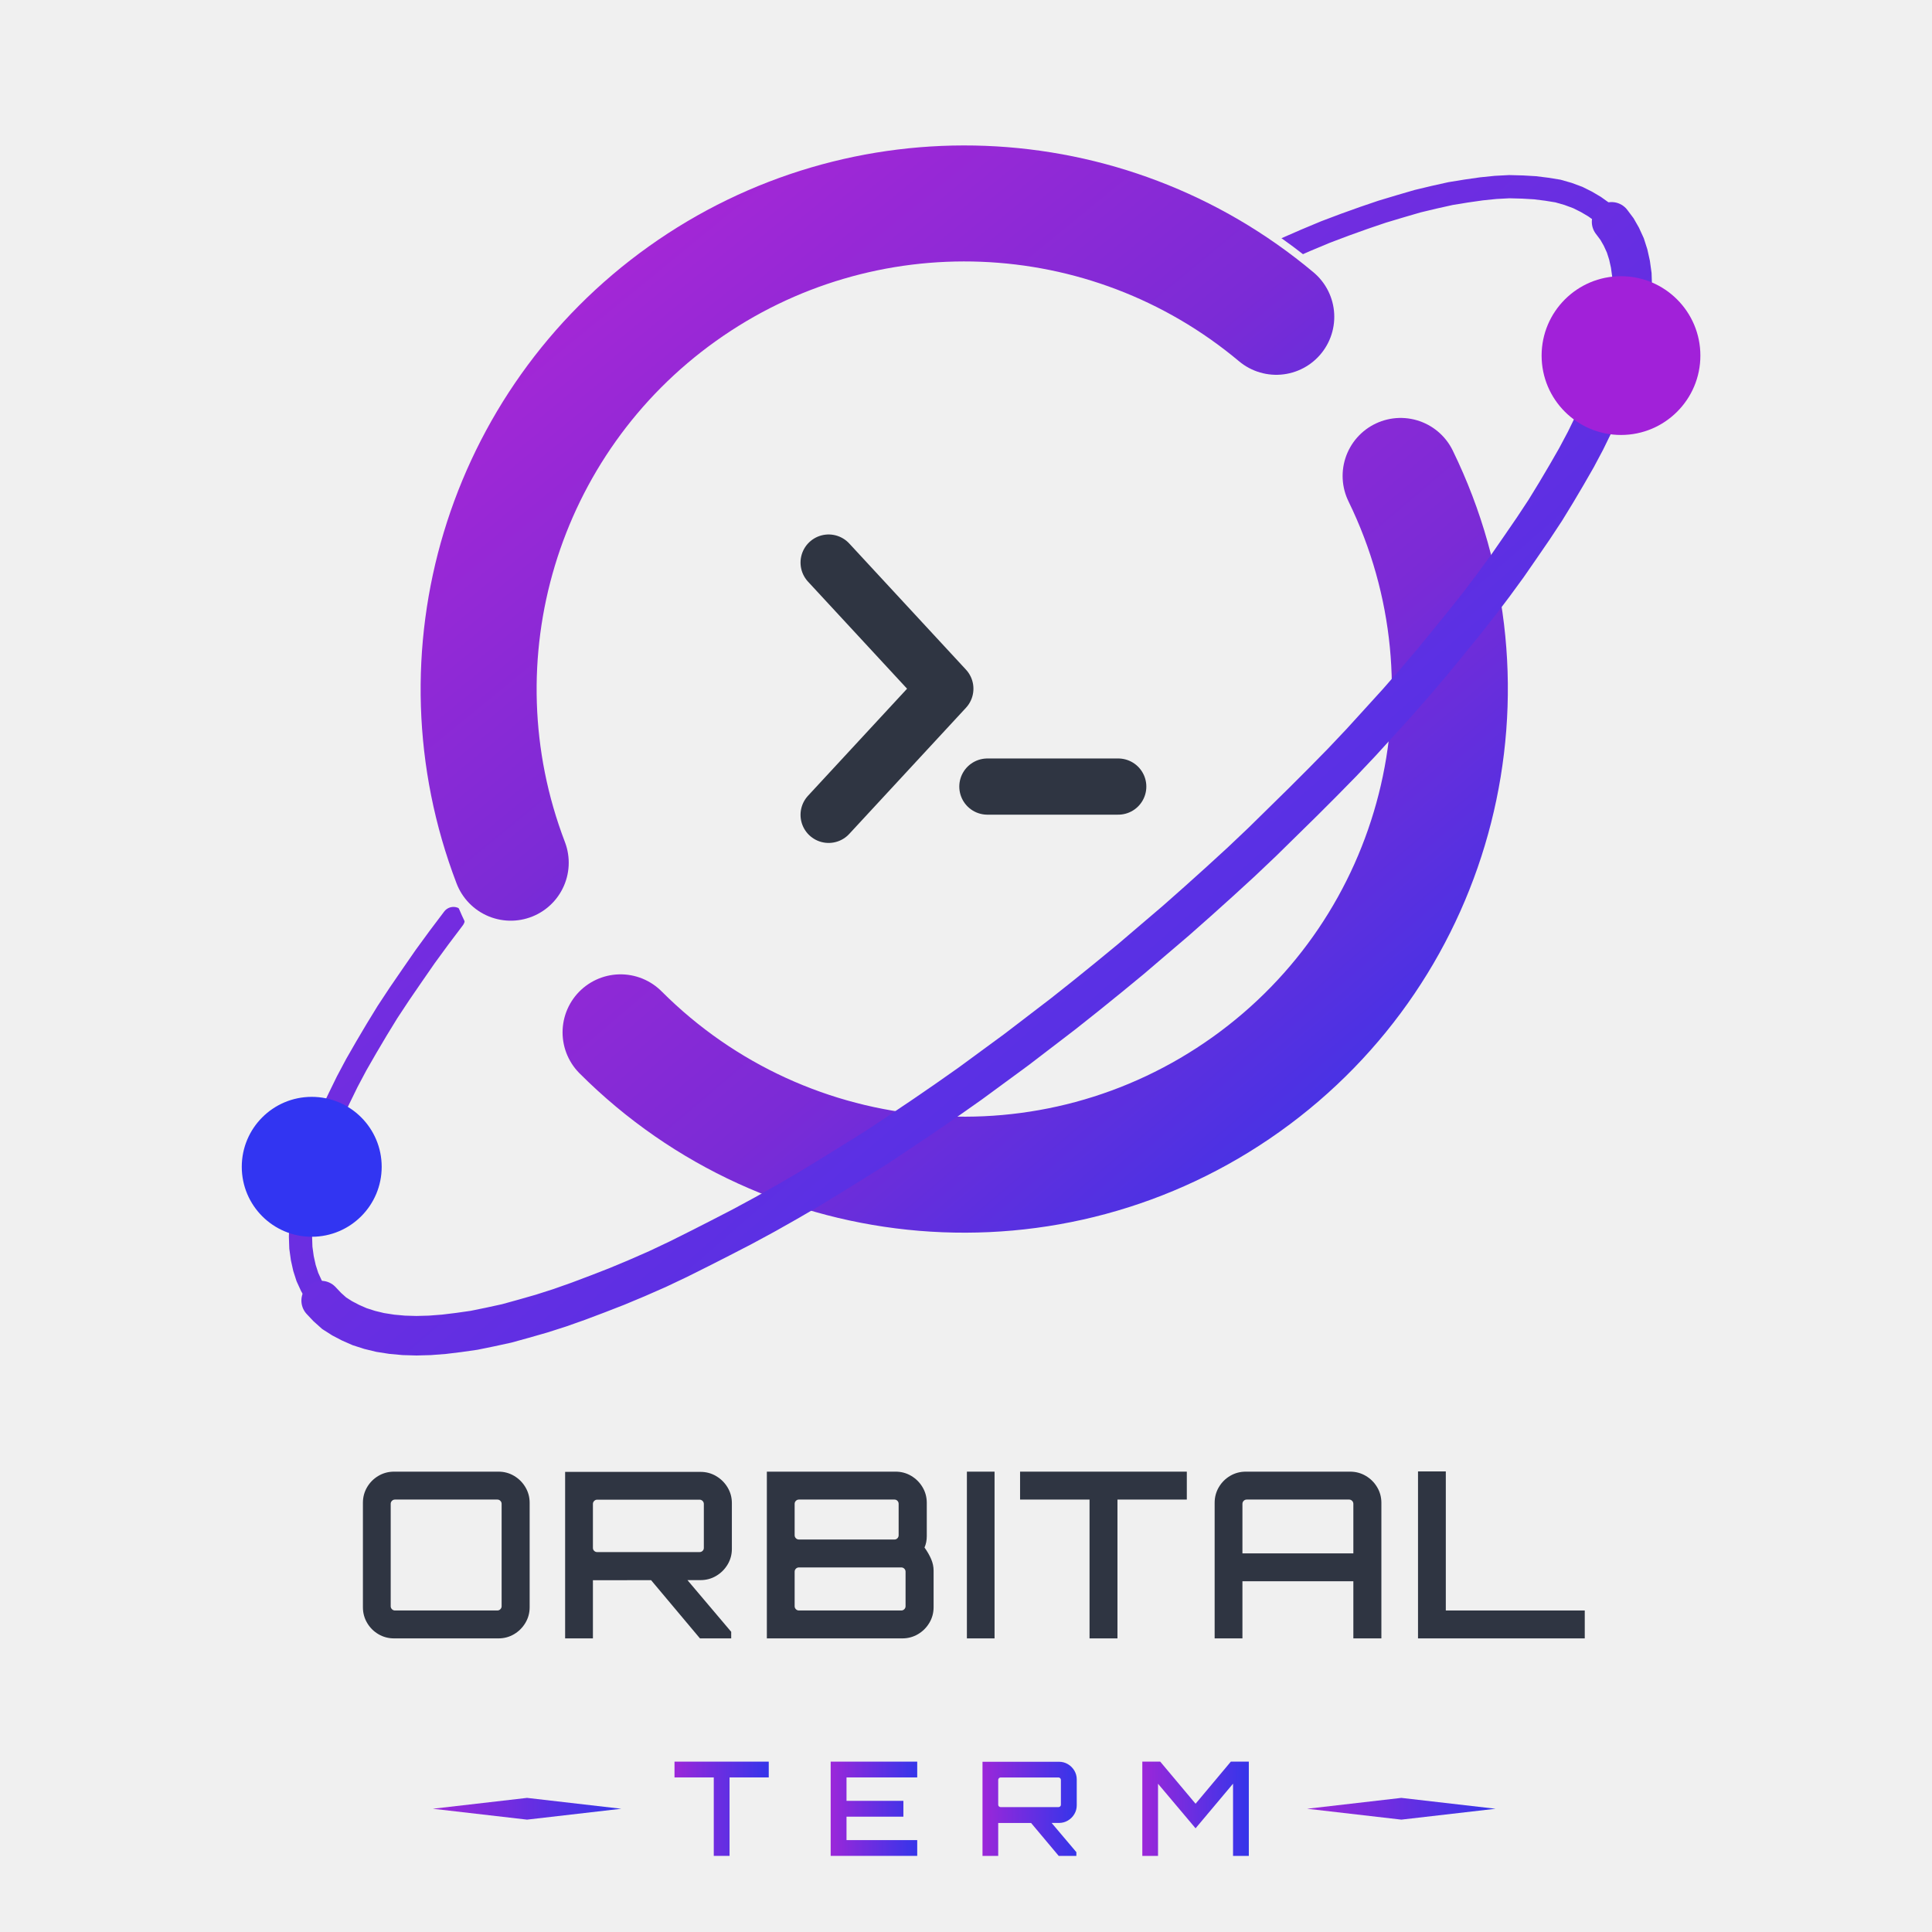
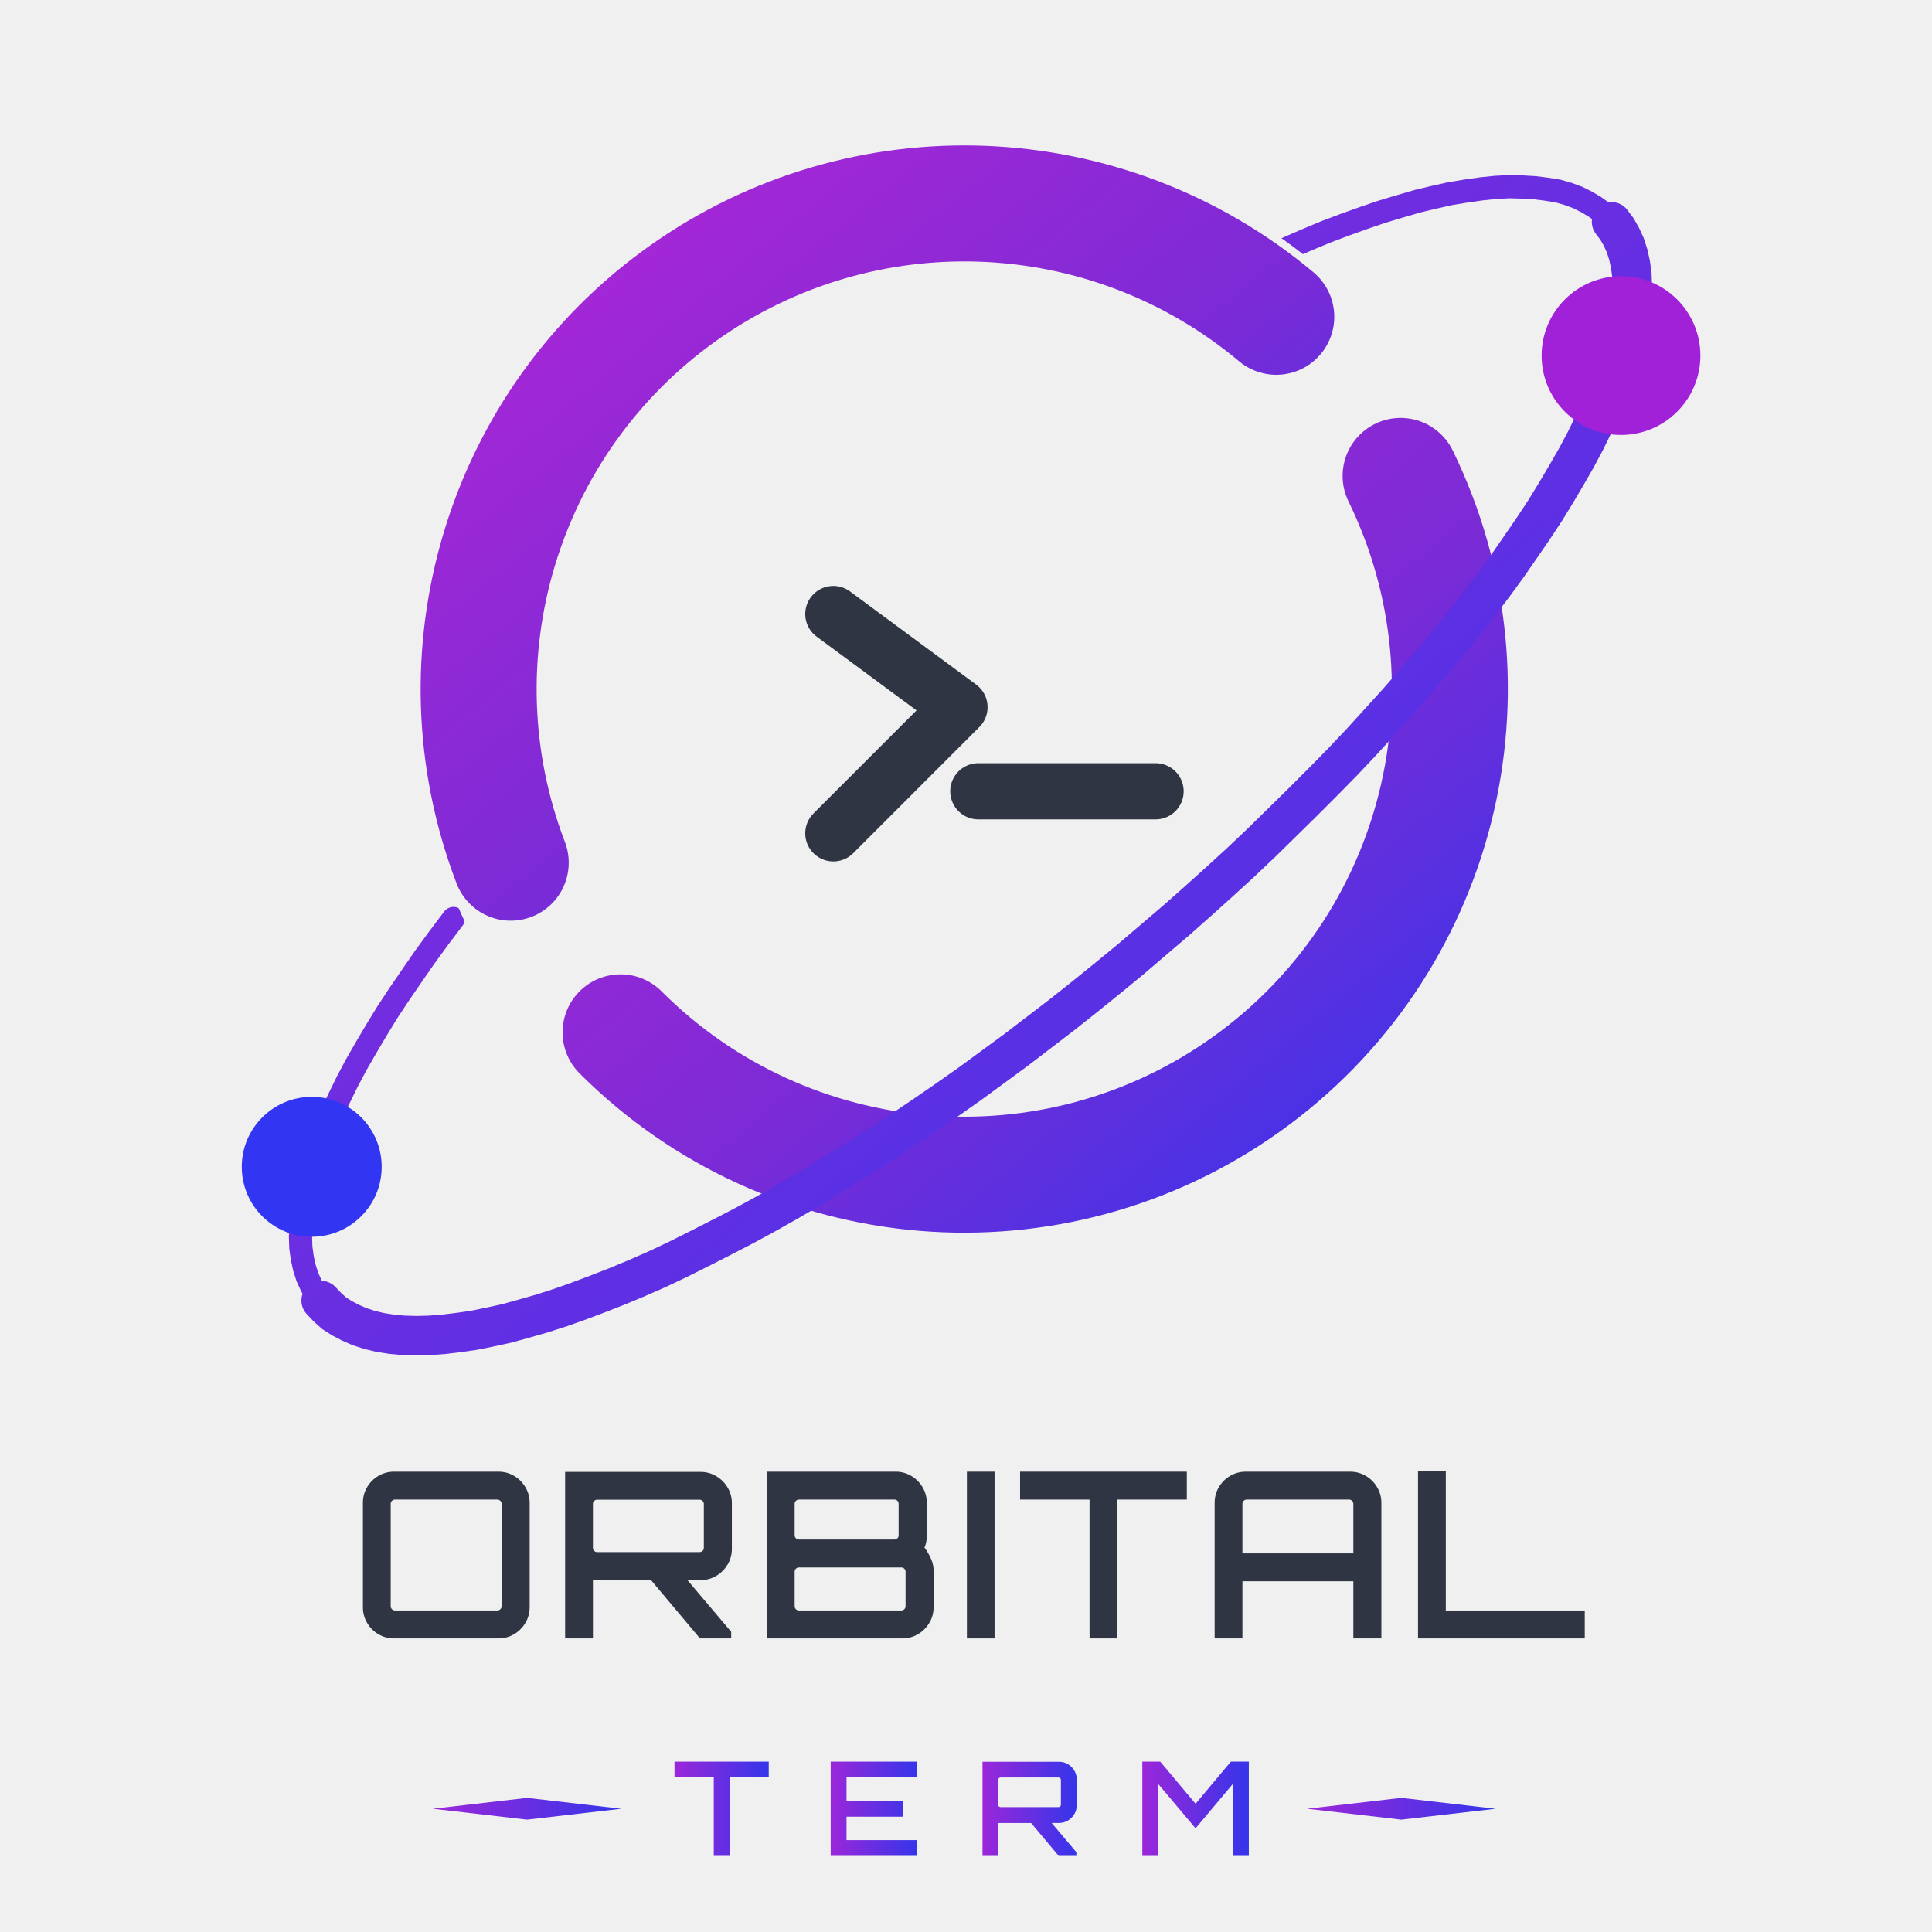
<svg xmlns="http://www.w3.org/2000/svg" viewBox="0 0 533 533" width="533" height="533">
  <defs>
    <linearGradient id="otRing" x1="0" y1="0" x2="1" y2="1">
      <stop offset="0" stop-color="#b026d6" />
      <stop offset="0.55" stop-color="#7b2bd6" />
      <stop offset="1" stop-color="#3535ea" />
    </linearGradient>
    <linearGradient id="otOrbit" x1="0" y1="0" x2="1" y2="1">
      <stop offset="0" stop-color="#9b27d9" />
      <stop offset="1" stop-color="#3535ea" />
    </linearGradient>
    <linearGradient id="otTerm" x1="0" y1="0" x2="1" y2="0">
      <stop offset="0" stop-color="#9b27d9" />
      <stop offset="1" stop-color="#3535ea" />
    </linearGradient>
    <mask id="pm">
      <rect width="533" height="533" fill="white" />
      <circle cx="266" cy="190" r="152.0" fill="black" />
    </mask>
  </defs>
  <g mask="url(#pm)">
    <path d="M88.6 358.8 L87.1 356.8 L85.9 354.7 L84.8 352.3 L84.0 349.8 L83.4 347.1 L83.0 344.2 L82.9 341.2 L83.0 338.0 L83.3 334.7 L83.8 331.2 L84.5 327.6 L85.5 323.8 L86.7 319.9 L88.1 315.8 L89.7 311.6 L91.5 307.3 L93.6 302.9 L95.8 298.4 L98.3 293.7 L101.0 289.0 L103.9 284.1 L106.9 279.2 L110.2 274.2 L113.7 269.1 L117.3 263.9 L121.1 258.7 L125.1 253.4 M331.4 80.0 L337.3 76.9 L343.2 74.0 L349.0 71.3 L354.7 68.7 L360.2 66.3 L365.7 64.0 L371.0 62.0 L376.3 60.1 L381.3 58.4 L386.3 56.9 L391.1 55.5 L395.7 54.4 L400.2 53.4 L404.5 52.7 L408.7 52.1 L412.6 51.7 L416.4 51.5 L420.1 51.6 L423.5 51.8 L426.7 52.2 L429.8 52.7 L432.6 53.5 L435.3 54.5 L437.7 55.7 L439.9 57.0 L442.0 58.5 L443.8 60.3" fill="none" stroke="url(#otOrbit)" stroke-width="6.4" stroke-linecap="round" />
  </g>
  <path d="M386.4 131.3 A134 134 0 0 1 171.2 284.8" fill="none" stroke="url(#otRing)" stroke-width="32" stroke-linecap="round" />
  <path d="M140.9 238.0 A134 134 0 0 1 352.1 87.4" fill="none" stroke="url(#otRing)" stroke-width="32" stroke-linecap="round" />
  <g fill="none" stroke="#2f3542" stroke-width="15.5" stroke-linecap="round" stroke-linejoin="round">
-     <path d="M228.6 155.2 L260.8 190.0 L228.6 224.8" />
-     <path d="M272.4 217.0 L308.5 217.0" />
+     <path d="M229.9 169.4 L264.7 195.1 L229.9 229.9" />
+     <path d="M269.9 218.3 L318.8 218.3" />
  </g>
  <path d="M444.6 61.2 L446.1 63.2 L447.3 65.3 L448.4 67.7 L449.2 70.2 L449.8 72.9 L450.2 75.8 L450.3 78.8 L450.2 82.0 L449.9 85.3 L449.4 88.8 L448.7 92.4 L447.7 96.2 L446.5 100.1 L445.1 104.2 L443.5 108.4 L441.7 112.7 L439.6 117.1 L437.4 121.6 L434.9 126.3 L432.2 131.0 L429.3 135.9 L426.3 140.8 L423.0 145.8 L419.5 150.9 L415.9 156.1 L412.1 161.3 L408.1 166.6 L403.9 171.9 L399.5 177.3 L395.0 182.8 L390.4 188.2 L385.6 193.7 L380.6 199.2 L375.5 204.8 L370.3 210.3 L364.9 215.8 L359.4 221.3 L353.8 226.8 L348.2 232.3 L342.4 237.8 L336.5 243.2 L330.5 248.6 L324.4 254.0 L318.3 259.2 L312.1 264.5 L305.9 269.6 L299.6 274.7 L293.3 279.7 L286.9 284.6 L280.5 289.5 L274.1 294.2 L267.7 298.9 L261.3 303.4 L254.9 307.8 L248.5 312.1 L242.2 316.3 L235.8 320.3 L229.5 324.2 L223.3 328.0 L217.1 331.6 L210.9 335.1 L204.8 338.4 L198.8 341.5 L192.9 344.5 L187.1 347.4 L181.4 350.1 L175.7 352.6 L170.2 354.9 L164.8 357.0 L159.5 359.0 L154.4 360.8 L149.4 362.4 L144.5 363.8 L139.8 365.1 L135.2 366.1 L130.8 367.0 L126.6 367.6 L122.5 368.1 L118.6 368.4 L114.9 368.5 L111.4 368.4 L108.1 368.1 L104.9 367.6 L102.0 366.9 L99.2 366.0 L96.7 364.9 L94.4 363.7 L92.2 362.3 L90.3 360.6 L88.6 358.8" fill="none" stroke="url(#otOrbit)" stroke-width="10.9" stroke-linecap="round" />
  <circle cx="447.2" cy="98.1" r="21.9" fill="#A121D9" />
  <circle cx="86.0" cy="321.9" r="19.3" fill="#3235F2" />
  <g fill="#2f3542">
    <path transform="translate(96.67,452.00) scale(0.06389,-0.06389)" d="M188.757 0Q151.804 0 121.01 18.108Q90.216 36.216 72.108 67.01Q54 97.804 54 134.757V585.243Q54 622.196 72.108 652.99Q90.216 683.784 121.01 701.892Q151.804 720 188.757 720H639.243Q675.998 720 706.627 701.892Q737.257 683.784 755.628 652.99Q774 622.196 774 585.243V134.757Q774 97.804 755.628 67.01Q737.257 36.216 706.627 18.108Q675.998 0 639.243 0ZM192.446 120.528H634.5Q642.067 120.528 647.506 125.967Q652.945 131.406 652.945 138.973V581.027Q652.945 588.594 647.506 594.033Q642.067 599.472 634.5 599.472H192.446Q184.879 599.472 179.44 594.033Q174.001 588.594 174.001 581.027V138.973Q174.001 131.406 179.44 125.967Q184.879 120.528 192.446 120.528Z" />
    <path transform="translate(152.33,452.00) scale(0.06389,-0.06389)" d="M638.175 0 416.878 263.662H574.001L773.108 28.406V0ZM56 0V719H640.716Q677.669 719 708.463 700.655Q739.257 682.311 757.628 651.621Q776 620.932 776 584.243V386.419Q776 349.73 757.628 319.04Q739.257 288.351 708.463 270.006Q677.669 251.662 640.716 251.662L176.001 251.135V0ZM194.446 372.663H636.5Q644.067 372.663 649.506 377.865Q654.945 383.068 654.945 390.635V580.554Q654.945 588.121 649.506 593.56Q644.067 598.999 636.5 598.999H194.446Q186.879 598.999 181.44 593.56Q176.001 588.121 176.001 580.554V390.635Q176.001 383.068 181.44 377.865Q186.879 372.663 194.446 372.663Z" />
    <path transform="translate(207.79,452.00) scale(0.06389,-0.06389)" d="M59 0V720H614.824Q651.579 720 682.208 701.892Q712.838 683.784 731.209 652.99Q749.581 622.196 749.581 585.243V441.73Q749.581 428.257 747.135 415.811Q744.689 403.365 739.743 392.419Q758.054 366.797 768.527 342.27Q779 317.743 779 292.743V134.757Q779 97.804 760.628 67.01Q742.257 36.216 711.463 18.108Q680.669 0 643.716 0H59ZM197.446 120.528H639.5Q647.067 120.528 652.506 125.967Q657.945 131.406 657.945 138.973V288Q657.945 295.567 652.506 301.006Q647.067 306.445 639.5 306.445H197.446Q189.879 306.445 184.44 301.006Q179.001 295.567 179.001 288V138.973Q179.001 131.406 184.44 125.967Q189.879 120.528 197.446 120.528ZM197.446 426.973H610.081Q617.648 426.973 622.851 432.412Q628.053 437.852 628.053 445.419V581.027Q628.053 588.594 622.851 594.033Q617.648 599.472 610.081 599.472H197.446Q189.879 599.472 184.44 594.033Q179.001 588.594 179.001 581.027V445.419Q179.001 437.852 184.44 432.412Q189.879 426.973 197.446 426.973Z" />
    <path transform="translate(263.71,452.00) scale(0.06389,-0.06389)" d="M47.554 0V720H166.973V0Z" />
    <path transform="translate(280.14,452.00) scale(0.06389,-0.06389)" d="M319.973 0V599.472H20V720H740V599.472H440.5V0Z" />
    <path transform="translate(331.39,452.00) scale(0.06389,-0.06389)" d="M58 0V585.243Q58 622.196 76.108 652.99Q94.216 683.784 125.01 701.892Q155.804 720 192.757 720H642.716Q679.669 720 710.463 701.892Q741.257 683.784 759.628 652.99Q778 622.196 778 585.243V0H656.945V246.662H178.001V0H58ZM178.001 367.19H656.945V581.027Q656.945 588.594 651.506 594.033Q646.067 599.472 638.5 599.472H196.446Q188.879 599.472 183.44 594.033Q178.001 588.594 178.001 581.027V367.19Z" />
    <path transform="translate(387.56,452.00) scale(0.06389,-0.06389)" d="M57 0V721H177.001V120.528H777V0Z" />
  </g>
  <g fill="url(#otTerm)">
    <path transform="translate(185.36,512.00) scale(0.03611,-0.03611)" d="M319.973 0V599.472H20V720H740V599.472H440.5V0Z" />
    <path transform="translate(227.07,512.00) scale(0.03611,-0.03611)" d="M58 0V720H719.216V599.472H179.055V420.5H613.595V299.5H179.055V120.528H719.216V0Z" />
    <path transform="translate(269.03,512.00) scale(0.03611,-0.03611)" d="M638.175 0 416.878 263.662H574.001L773.108 28.406V0ZM56 0V719H640.716Q677.669 719 708.463 700.655Q739.257 682.311 757.628 651.621Q776 620.932 776 584.243V386.419Q776 349.73 757.628 319.04Q739.257 288.351 708.463 270.006Q677.669 251.662 640.716 251.662L176.001 251.135V0ZM194.446 372.663H636.5Q644.067 372.663 649.506 377.865Q654.945 383.068 654.945 390.635V580.554Q654.945 588.121 649.506 593.56Q644.067 598.999 636.5 598.999H194.446Q186.879 598.999 181.44 593.56Q176.001 588.121 176.001 580.554V390.635Q176.001 383.068 181.44 377.865Q186.879 372.663 194.446 372.663Z" />
    <path transform="translate(313.12,512.00) scale(0.03611,-0.03611)" d="M56 0V720H192.825L462.838 398.258L732.324 720H869.676V0H749.148V551.579L462.838 210.648L176.001 551.052V0Z" />
  </g>
  <path d="M119.4 499 L145.4 496 L171.4 499 L145.4 502 Z" fill="url(#otTerm)" />
  <path d="M360.6 499 L386.6 496 L412.6 499 L386.6 502 Z" fill="url(#otTerm)" />
</svg>
